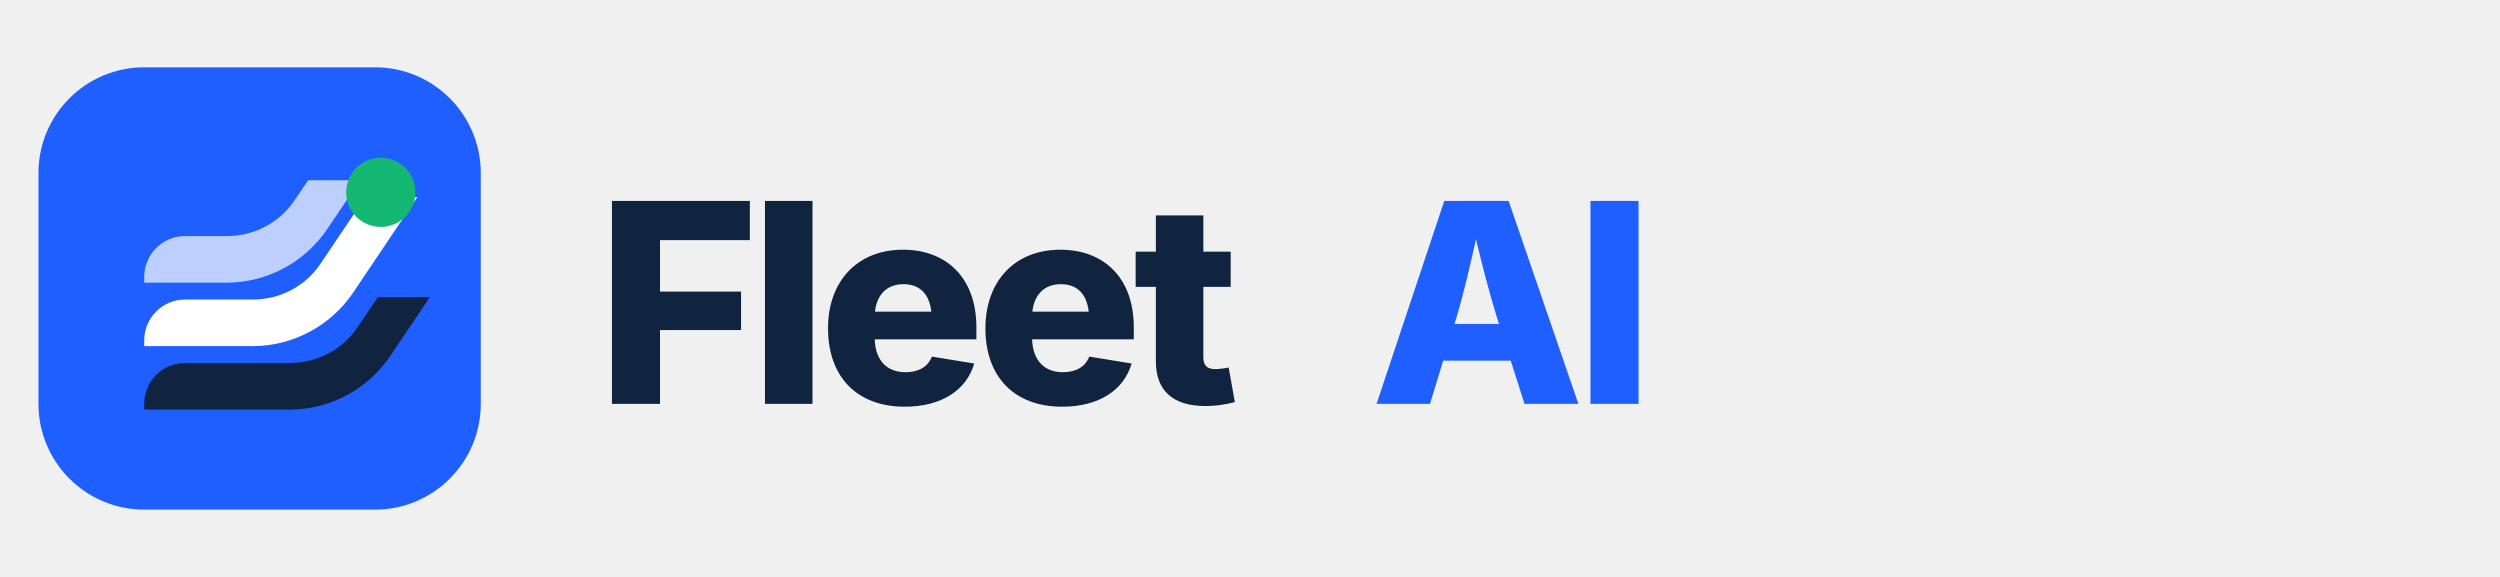
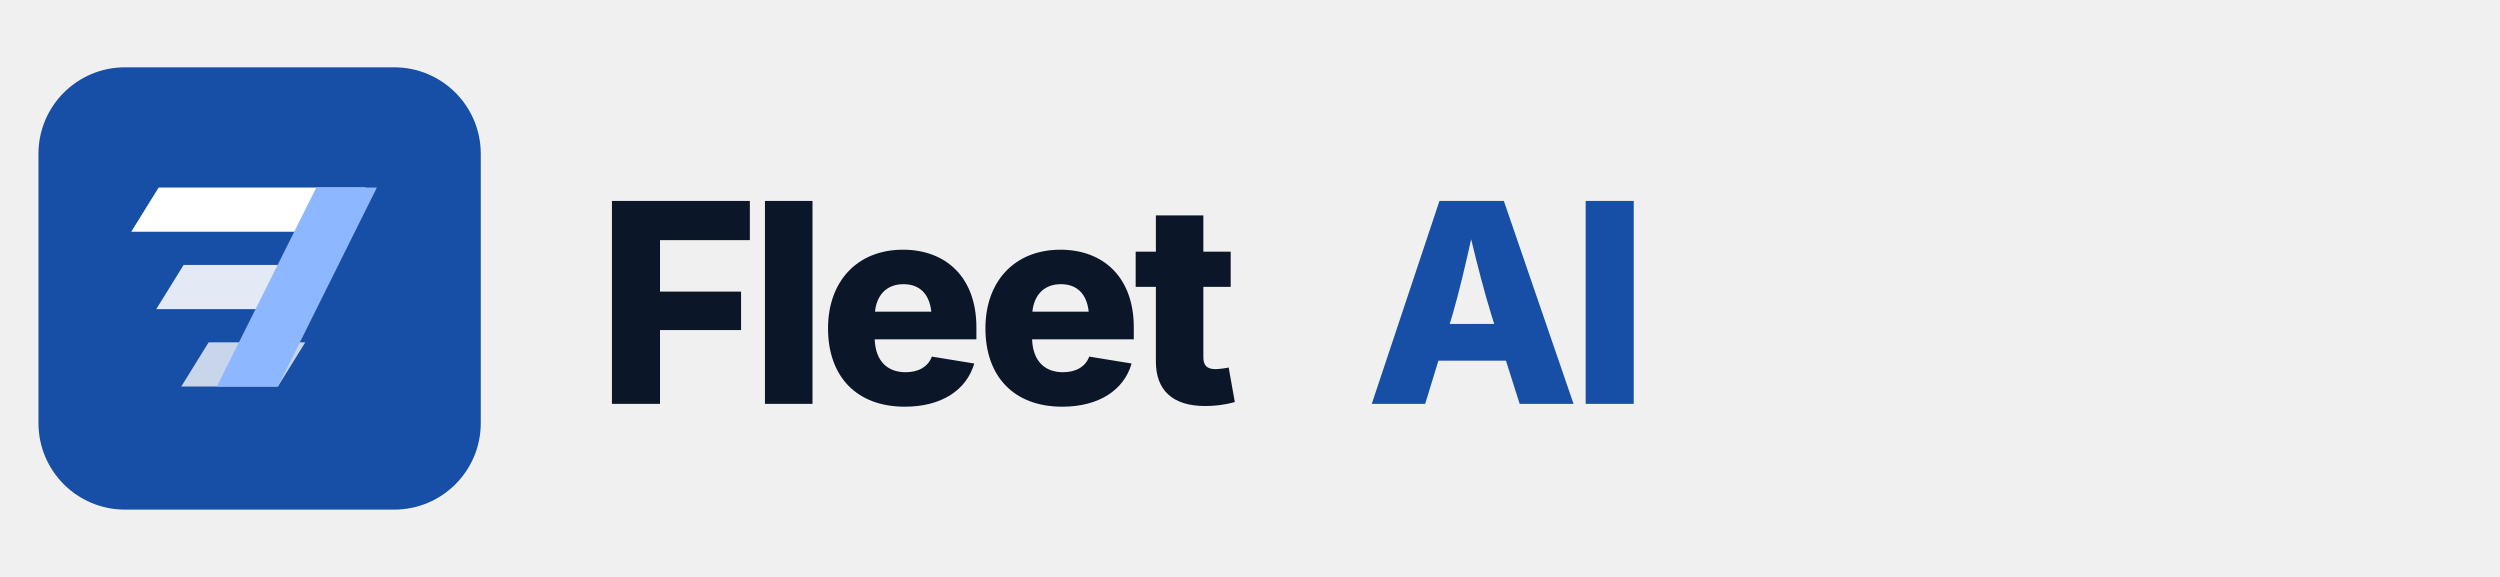
<svg xmlns="http://www.w3.org/2000/svg" width="520" height="120" viewBox="0 0 520 120" fill="none" role="img" aria-labelledby="title desc">
  <g transform="translate(8 14)">
-     <rect width="92" height="92" rx="22" fill="#1F5EFF" />
-     <path d="M22 56.8C22 52.1 25.8 48.3 30.5 48.3H44.6C50.3 48.3 55.6 45.5 58.7 40.8L68 27H78.8L65.5 46.8C60.8 53.8 52.9 58 44.5 58H22V56.8Z" fill="white" />
-     <path d="M22 70C22 65.3 25.8 61.5 30.5 61.5H52.3C58 61.5 63.3 58.7 66.4 54L70.6 47.8H81.4L73.2 60C68.5 67 60.6 71.2 52.2 71.2H22V70Z" fill="#10233F" />
-     <path d="M22 43.6C22 38.9 25.8 35.1 30.5 35.1H39.2C44.9 35.1 50.2 32.3 53.3 27.6L56.1 23.5H66.9L60.1 33.6C55.4 40.6 47.5 44.8 39.1 44.8H22V43.6Z" fill="white" fill-opacity=".7" />
-     <circle cx="71.2" cy="26" r="7.2" fill="#14B873" />
+     <rect width="92" height="92" rx="18" fill="#174EA6" />
+     <path d="M25 25H68.1L62.4 34.2H19.3L25 25Z" fill="white" />
+     <path d="M30.2 41.1H61.8L56.1 50.3H24.5L30.2 41.1Z" fill="white" fill-opacity=".88" />
+     <path d="M35.4 57.2H55.5L49.8 66.4H29.7L35.4 57.2Z" fill="white" fill-opacity=".76" />
+     <path d="M57.8 25H70.4L49.8 66.4H37.1L57.8 25Z" fill="#8DB7FF" />
  </g>
  <g transform="translate(124 30)">
-     <text x="0" y="54" font-family="Manrope, Inter, Segoe UI, Arial, sans-serif" font-size="58" font-weight="800" letter-spacing="-2.1" fill="#10233F">Fleet</text>
-     <text x="161" y="54" font-family="Manrope, Inter, Segoe UI, Arial, sans-serif" font-size="58" font-weight="800" letter-spacing="-2.1" fill="#1F5EFF">AI</text>
+     <text x="0" y="54" font-family="Manrope, Inter, Segoe UI, Arial, sans-serif" font-size="58" font-weight="800" letter-spacing="-2.1" fill="#0B1728">Fleet</text>
+     <text x="160" y="54" font-family="Manrope, Inter, Segoe UI, Arial, sans-serif" font-size="58" font-weight="800" letter-spacing="-2.1" fill="#174EA6">AI</text>
  </g>
</svg>
